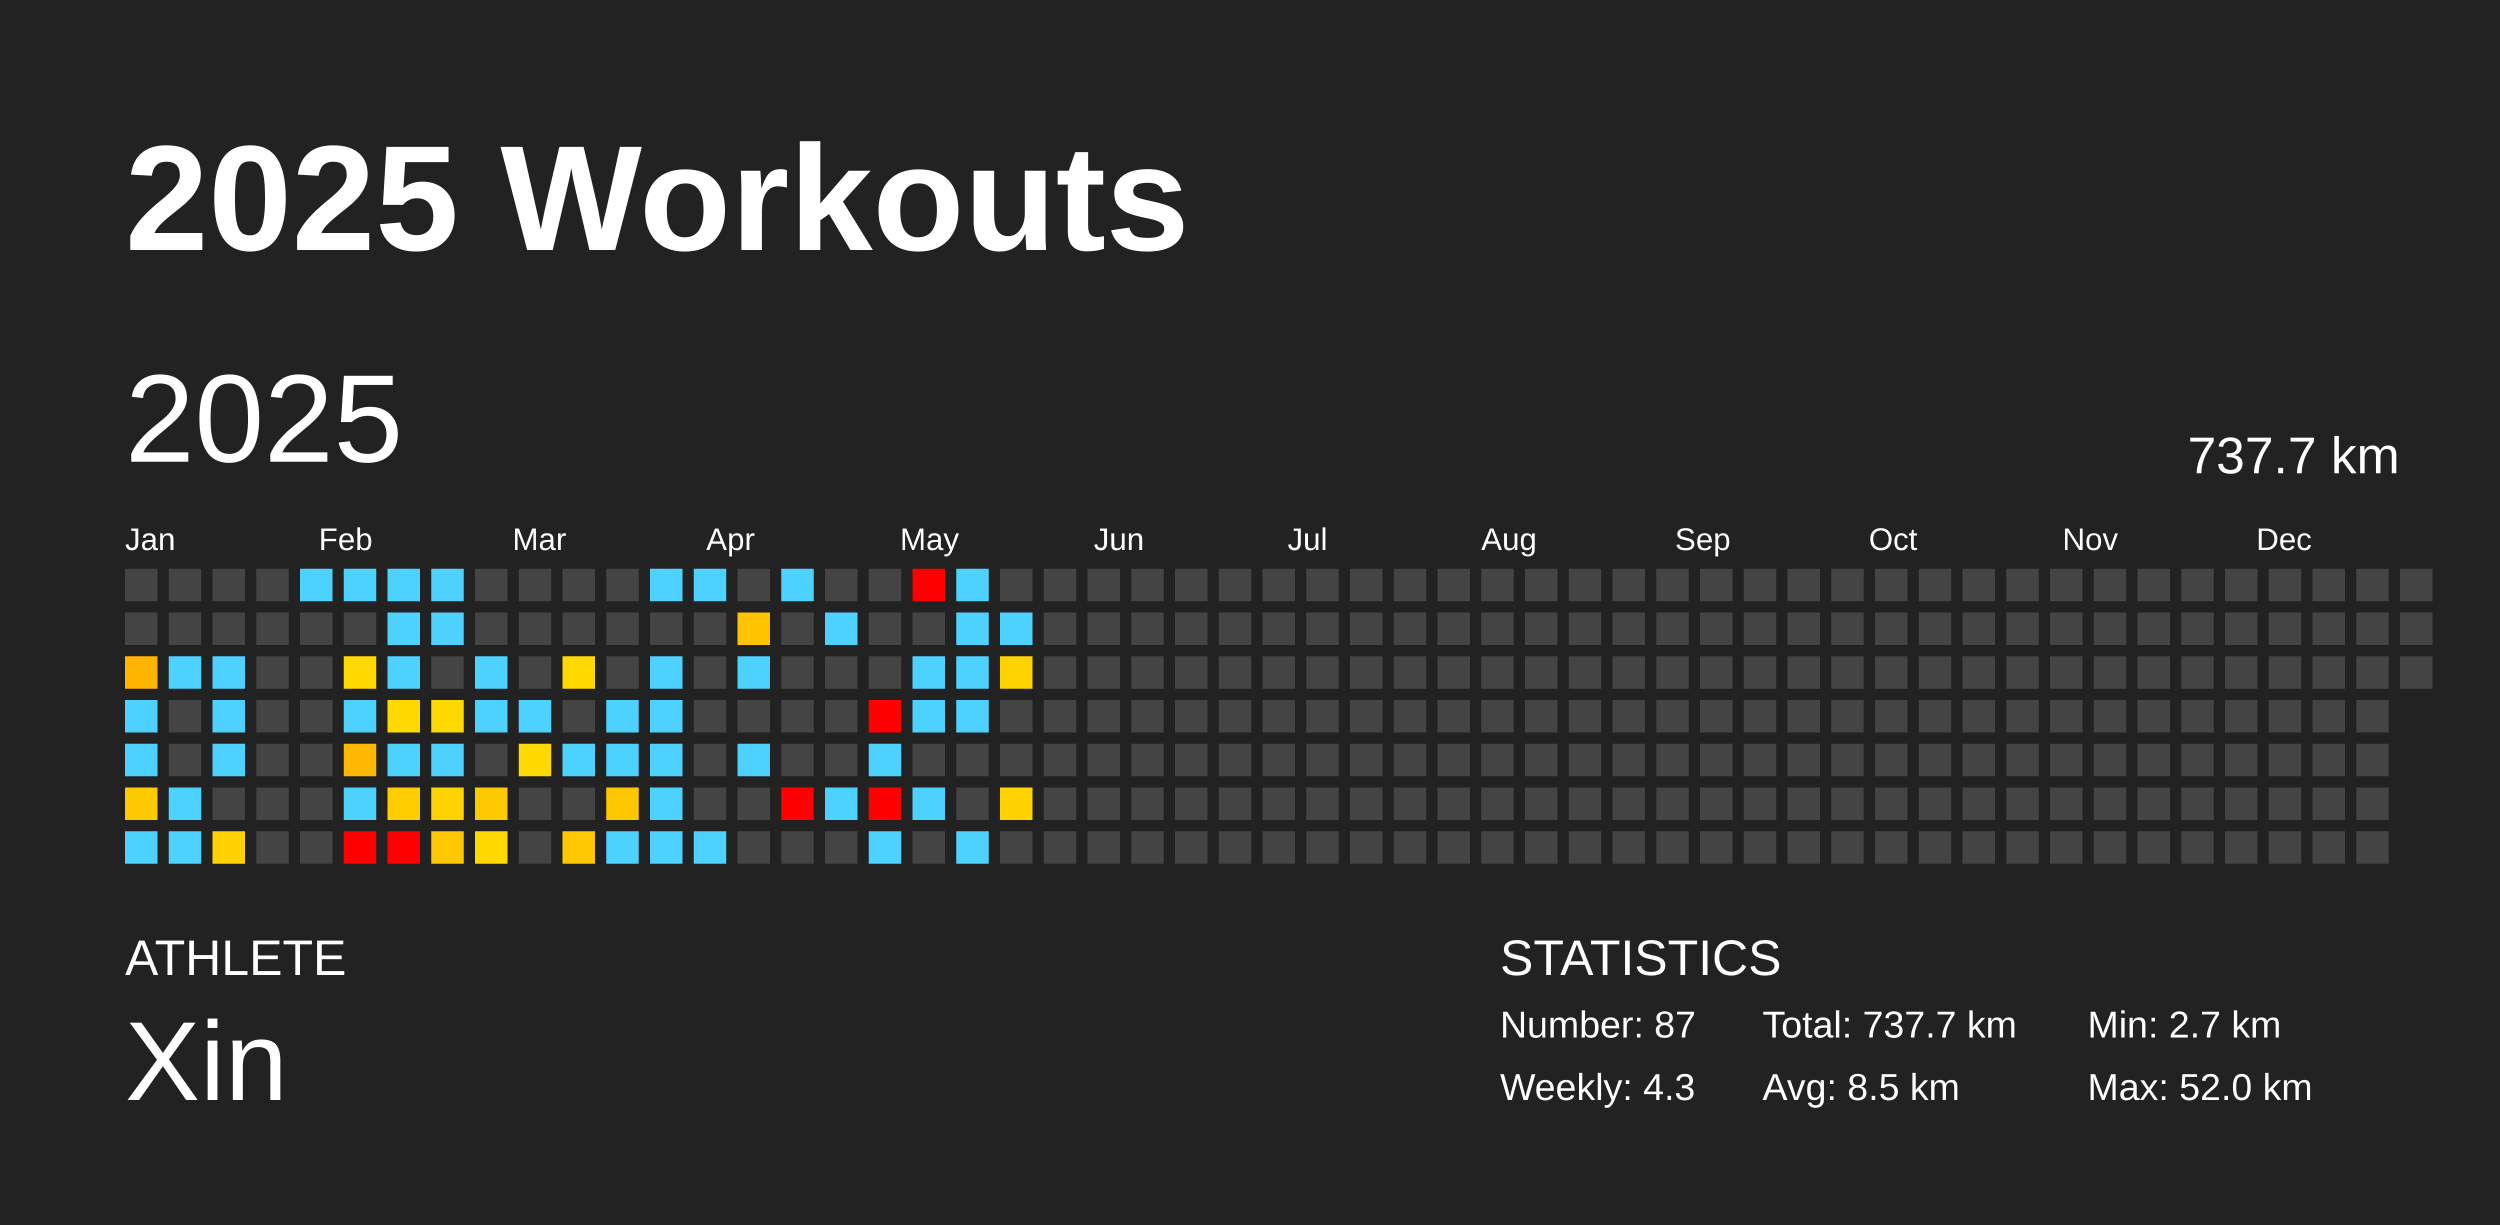
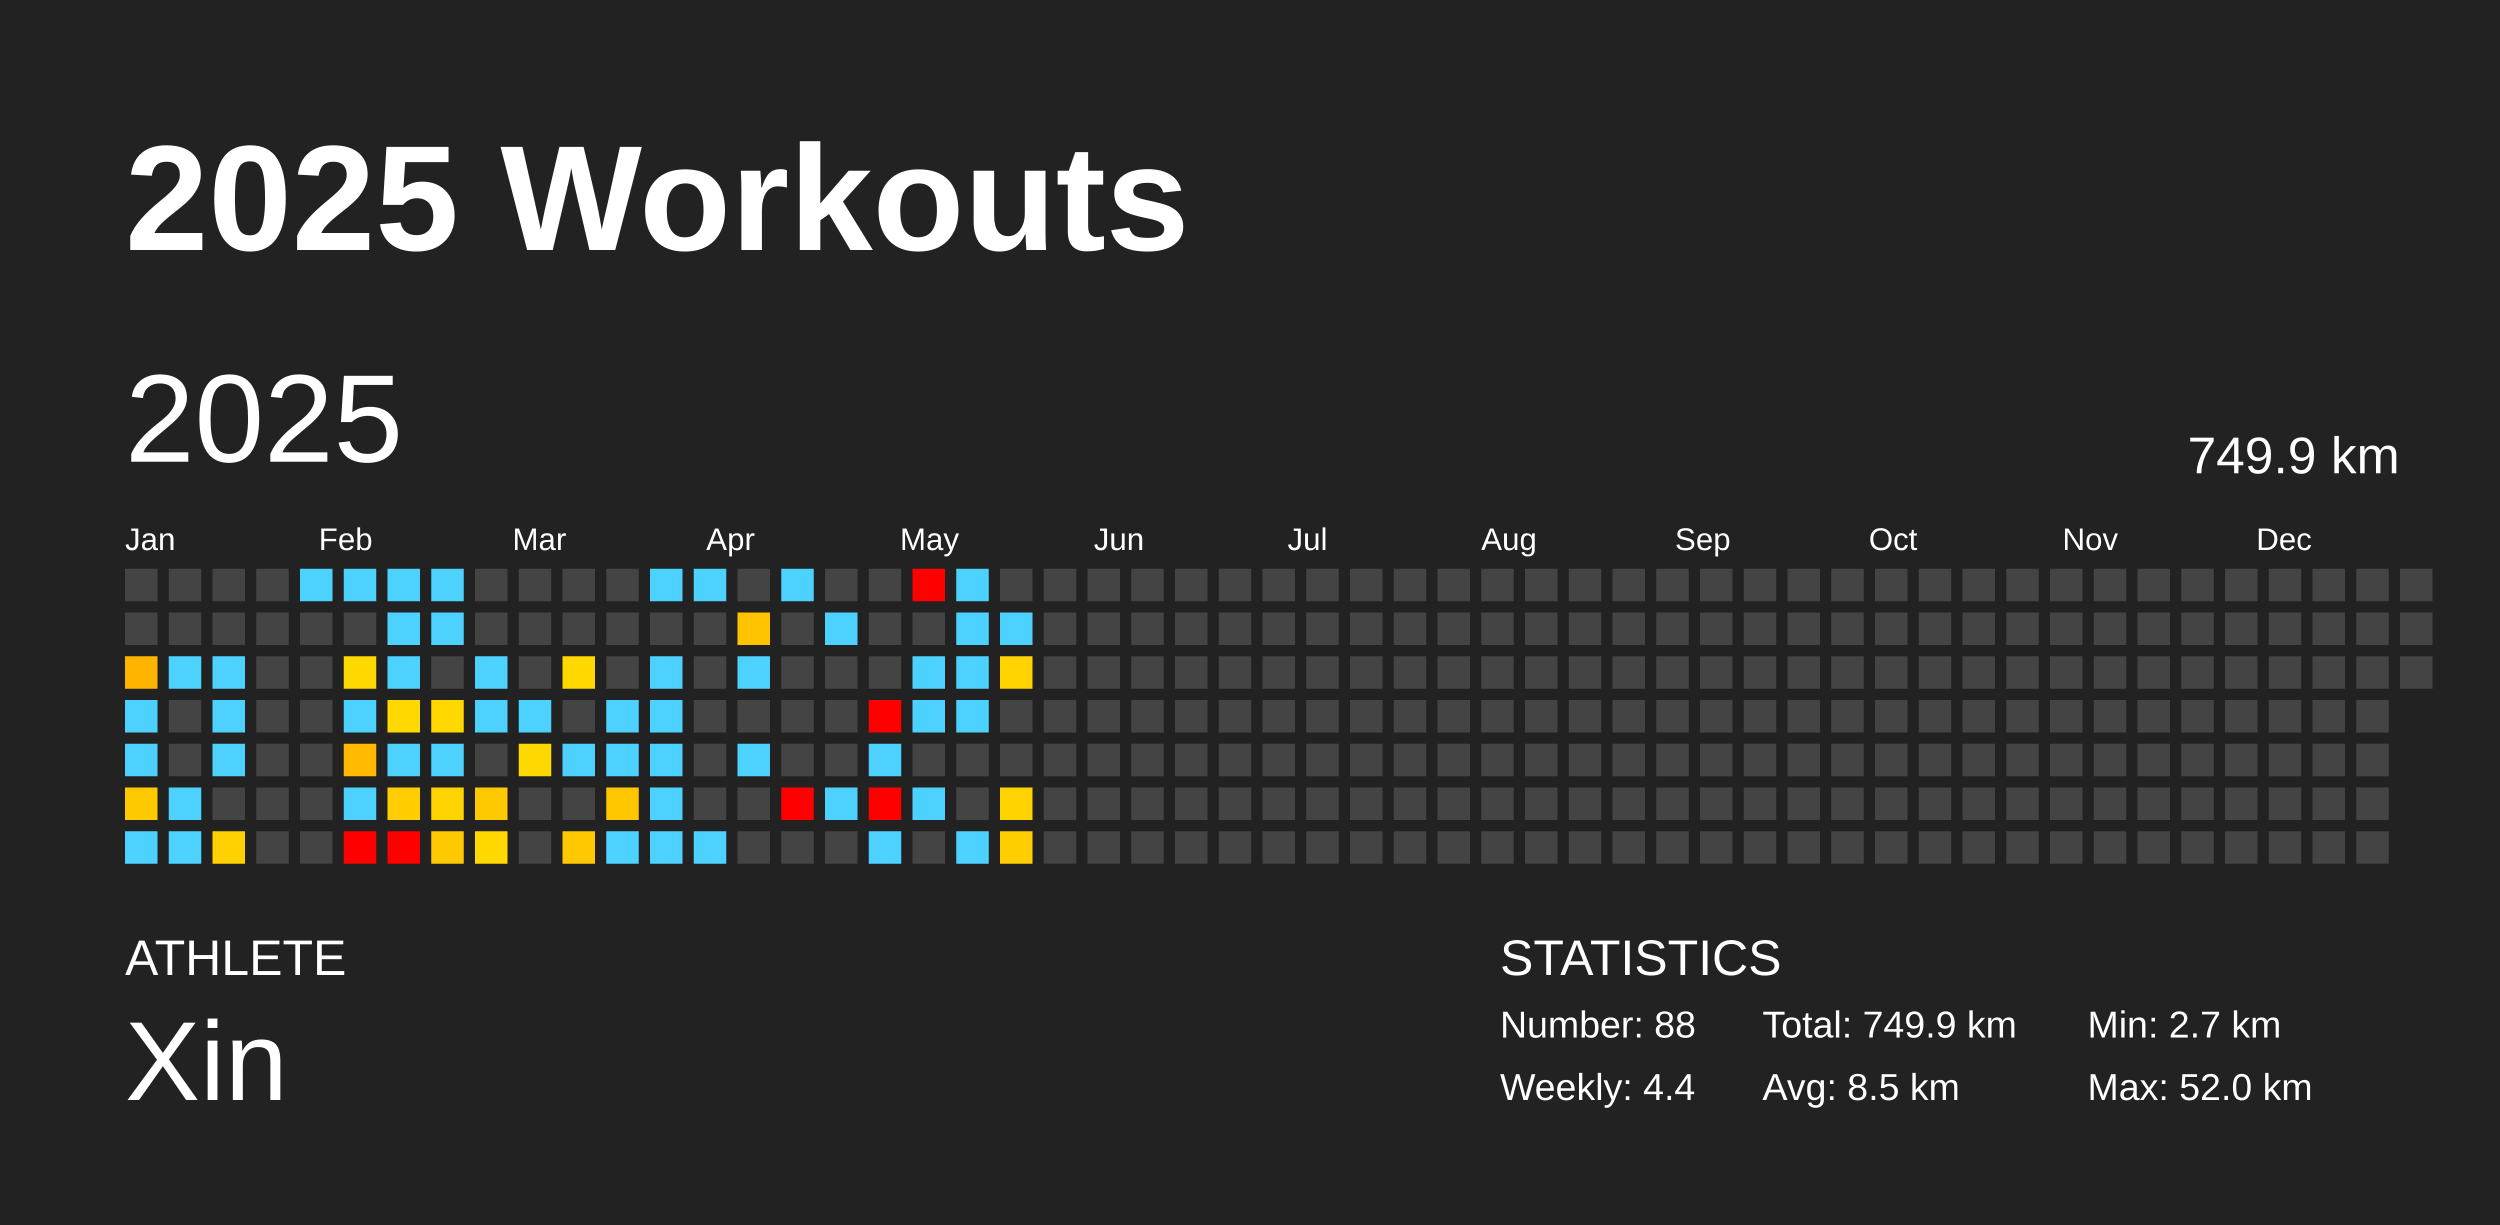
<svg xmlns="http://www.w3.org/2000/svg" baseProfile="full" height="98mm" version="1.1" viewBox="0,0,200,98" width="200mm">
  <defs />
  <rect fill="#222222" height="98" width="200" x="0" y="0" />
  <text fill="#FFFFFF" style="font-size:12px; font-family:Arial; font-weight:bold;" x="10" y="20">2025 Workouts</text>
  <text fill="#FFFFFF" style="font-size:4px; font-family:Arial" x="10" y="78">ATHLETE</text>
  <text fill="#FFFFFF" style="font-size:9px; font-family:Arial" x="10" y="88">Xin</text>
  <text fill="#FFFFFF" style="font-size:4px; font-family:Arial" x="120" y="78">STATISTICS</text>
-   <text fill="#FFFFFF" style="font-size:3px; font-family:Arial" x="120" y="83">Number: 87</text>
-   <text fill="#FFFFFF" style="font-size:3px; font-family:Arial" x="120" y="88">Weekly: 4.3</text>
-   <text fill="#FFFFFF" style="font-size:3px; font-family:Arial" x="141" y="83">Total: 737.7 km</text>
+   <text fill="#FFFFFF" style="font-size:3px; font-family:Arial" x="120" y="83">Number: 88</text>
+   <text fill="#FFFFFF" style="font-size:3px; font-family:Arial" x="120" y="88">Weekly: 4.4</text>
+   <text fill="#FFFFFF" style="font-size:3px; font-family:Arial" x="141" y="83">Total: 749.9 km</text>
  <text fill="#FFFFFF" style="font-size:3px; font-family:Arial" x="141" y="88">Avg: 8.5 km</text>
  <text fill="#FFFFFF" style="font-size:3px; font-family:Arial" x="167" y="83">Min: 2.7 km</text>
  <text fill="#FFFFFF" style="font-size:3px; font-family:Arial" x="167" y="88">Max: 52.0 km</text>
  <text dominant-baseline="hanging" fill="#FFFFFF" style="font-size:10.0px; font-family:Arial;" x="10" y="30">2025</text>
-   <text dominant-baseline="hanging" fill="#FFFFFF" style="font-size:4.125px; font-family:Arial;" x="175" y="35">737.7 km</text>
+   <text dominant-baseline="hanging" fill="#FFFFFF" style="font-size:4.125px; font-family:Arial;" x="175" y="35">749.9 km</text>
  <text fill="#FFFFFF" style="font-size:2.5px; font-family:Arial" x="10.0" y="44">Jan</text>
  <text fill="#FFFFFF" style="font-size:2.5px; font-family:Arial" x="25.5" y="44">Feb</text>
  <text fill="#FFFFFF" style="font-size:2.5px; font-family:Arial" x="41.0" y="44">Mar</text>
  <text fill="#FFFFFF" style="font-size:2.5px; font-family:Arial" x="56.5" y="44">Apr</text>
  <text fill="#FFFFFF" style="font-size:2.5px; font-family:Arial" x="72.0" y="44">May</text>
  <text fill="#FFFFFF" style="font-size:2.5px; font-family:Arial" x="87.5" y="44">Jun</text>
  <text fill="#FFFFFF" style="font-size:2.5px; font-family:Arial" x="103.0" y="44">Jul</text>
  <text fill="#FFFFFF" style="font-size:2.5px; font-family:Arial" x="118.5" y="44">Aug</text>
  <text fill="#FFFFFF" style="font-size:2.5px; font-family:Arial" x="134.0" y="44">Sep</text>
  <text fill="#FFFFFF" style="font-size:2.5px; font-family:Arial" x="149.5" y="44">Oct</text>
  <text fill="#FFFFFF" style="font-size:2.5px; font-family:Arial" x="165.0" y="44">Nov</text>
  <text fill="#FFFFFF" style="font-size:2.5px; font-family:Arial" x="180.5" y="44">Dec</text>
  <rect fill="#444444" height="2.6" width="2.6" x="10.0" y="45.5" />
  <rect fill="#444444" height="2.6" width="2.6" x="10.0" y="49.0" />
  <rect fill="#ffb500" height="2.6" width="2.6" x="10.0" y="52.5" />
  <rect fill="#4dd2ff" height="2.6" width="2.6" x="10.0" y="56.0" />
  <rect fill="#4dd2ff" height="2.6" width="2.6" x="10.0" y="59.5" />
  <rect fill="#ffc900" height="2.6" width="2.6" x="10.0" y="63.0" />
  <rect fill="#4dd2ff" height="2.6" width="2.6" x="10.0" y="66.5" />
  <rect fill="#444444" height="2.6" width="2.6" x="13.5" y="45.5" />
  <rect fill="#444444" height="2.6" width="2.6" x="13.5" y="49.0" />
  <rect fill="#4dd2ff" height="2.6" width="2.6" x="13.5" y="52.5" />
  <rect fill="#444444" height="2.6" width="2.6" x="13.5" y="56.0" />
  <rect fill="#444444" height="2.6" width="2.6" x="13.5" y="59.5" />
  <rect fill="#4dd2ff" height="2.6" width="2.6" x="13.5" y="63.0" />
  <rect fill="#4dd2ff" height="2.6" width="2.6" x="13.5" y="66.5" />
  <rect fill="#444444" height="2.6" width="2.6" x="17.0" y="45.5" />
  <rect fill="#444444" height="2.6" width="2.6" x="17.0" y="49.0" />
  <rect fill="#4dd2ff" height="2.6" width="2.6" x="17.0" y="52.5" />
  <rect fill="#4dd2ff" height="2.6" width="2.6" x="17.0" y="56.0" />
  <rect fill="#4dd2ff" height="2.6" width="2.6" x="17.0" y="59.5" />
  <rect fill="#444444" height="2.6" width="2.6" x="17.0" y="63.0" />
  <rect fill="#ffd100" height="2.6" width="2.6" x="17.0" y="66.5" />
  <rect fill="#444444" height="2.6" width="2.6" x="20.5" y="45.5" />
  <rect fill="#444444" height="2.6" width="2.6" x="20.5" y="49.0" />
  <rect fill="#444444" height="2.6" width="2.6" x="20.5" y="52.5" />
  <rect fill="#444444" height="2.6" width="2.6" x="20.5" y="56.0" />
  <rect fill="#444444" height="2.6" width="2.6" x="20.5" y="59.5" />
  <rect fill="#444444" height="2.6" width="2.6" x="20.5" y="63.0" />
  <rect fill="#444444" height="2.6" width="2.6" x="20.5" y="66.5" />
  <rect fill="#4dd2ff" height="2.6" width="2.6" x="24.0" y="45.5" />
  <rect fill="#444444" height="2.6" width="2.6" x="24.0" y="49.0" />
  <rect fill="#444444" height="2.6" width="2.6" x="24.0" y="52.5" />
  <rect fill="#444444" height="2.6" width="2.6" x="24.0" y="56.0" />
  <rect fill="#444444" height="2.6" width="2.6" x="24.0" y="59.5" />
  <rect fill="#444444" height="2.6" width="2.6" x="24.0" y="63.0" />
  <rect fill="#444444" height="2.6" width="2.6" x="24.0" y="66.5" />
  <rect fill="#4dd2ff" height="2.6" width="2.6" x="27.5" y="45.5" />
  <rect fill="#444444" height="2.6" width="2.6" x="27.5" y="49.0" />
  <rect fill="#ffd800" height="2.6" width="2.6" x="27.5" y="52.5" />
  <rect fill="#4dd2ff" height="2.6" width="2.6" x="27.5" y="56.0" />
  <rect fill="#ffb900" height="2.6" width="2.6" x="27.5" y="59.5" />
  <rect fill="#4dd2ff" height="2.6" width="2.6" x="27.5" y="63.0" />
  <rect fill="red" height="2.6" width="2.6" x="27.5" y="66.5" />
  <rect fill="#4dd2ff" height="2.6" width="2.6" x="31.0" y="45.5" />
  <rect fill="#4dd2ff" height="2.6" width="2.6" x="31.0" y="49.0" />
  <rect fill="#4dd2ff" height="2.6" width="2.6" x="31.0" y="52.5" />
  <rect fill="#ffd800" height="2.6" width="2.6" x="31.0" y="56.0" />
  <rect fill="#4dd2ff" height="2.6" width="2.6" x="31.0" y="59.5" />
  <rect fill="#ffcd00" height="2.6" width="2.6" x="31.0" y="63.0" />
  <rect fill="red" height="2.6" width="2.6" x="31.0" y="66.5" />
  <rect fill="#4dd2ff" height="2.6" width="2.6" x="34.5" y="45.5" />
  <rect fill="#4dd2ff" height="2.6" width="2.6" x="34.5" y="49.0" />
  <rect fill="#444444" height="2.6" width="2.6" x="34.5" y="52.5" />
  <rect fill="#ffd800" height="2.6" width="2.6" x="34.5" y="56.0" />
  <rect fill="#4dd2ff" height="2.6" width="2.6" x="34.5" y="59.5" />
  <rect fill="#ffd300" height="2.6" width="2.6" x="34.5" y="63.0" />
  <rect fill="#ffc900" height="2.6" width="2.6" x="34.5" y="66.5" />
  <rect fill="#444444" height="2.6" width="2.6" x="38.0" y="45.5" />
  <rect fill="#444444" height="2.6" width="2.6" x="38.0" y="49.0" />
  <rect fill="#4dd2ff" height="2.6" width="2.6" x="38.0" y="52.5" />
  <rect fill="#4dd2ff" height="2.6" width="2.6" x="38.0" y="56.0" />
  <rect fill="#444444" height="2.6" width="2.6" x="38.0" y="59.5" />
  <rect fill="#ffc900" height="2.6" width="2.6" x="38.0" y="63.0" />
  <rect fill="#ffd800" height="2.6" width="2.6" x="38.0" y="66.5" />
  <rect fill="#444444" height="2.6" width="2.6" x="41.5" y="45.5" />
  <rect fill="#444444" height="2.6" width="2.6" x="41.5" y="49.0" />
  <rect fill="#444444" height="2.6" width="2.6" x="41.5" y="52.5" />
  <rect fill="#4dd2ff" height="2.6" width="2.6" x="41.5" y="56.0" />
  <rect fill="#ffd800" height="2.6" width="2.6" x="41.5" y="59.5" />
  <rect fill="#444444" height="2.6" width="2.6" x="41.5" y="63.0" />
  <rect fill="#444444" height="2.6" width="2.6" x="41.5" y="66.5" />
  <rect fill="#444444" height="2.6" width="2.6" x="45.0" y="45.5" />
  <rect fill="#444444" height="2.6" width="2.6" x="45.0" y="49.0" />
  <rect fill="#ffd800" height="2.6" width="2.6" x="45.0" y="52.5" />
  <rect fill="#444444" height="2.6" width="2.6" x="45.0" y="56.0" />
  <rect fill="#4dd2ff" height="2.6" width="2.6" x="45.0" y="59.5" />
  <rect fill="#444444" height="2.6" width="2.6" x="45.0" y="63.0" />
  <rect fill="#ffc800" height="2.6" width="2.6" x="45.0" y="66.5" />
  <rect fill="#444444" height="2.6" width="2.6" x="48.5" y="45.5" />
  <rect fill="#444444" height="2.6" width="2.6" x="48.5" y="49.0" />
  <rect fill="#444444" height="2.6" width="2.6" x="48.5" y="52.5" />
  <rect fill="#4dd2ff" height="2.6" width="2.6" x="48.5" y="56.0" />
  <rect fill="#4dd2ff" height="2.6" width="2.6" x="48.5" y="59.5" />
  <rect fill="#ffc700" height="2.6" width="2.6" x="48.5" y="63.0" />
  <rect fill="#4dd2ff" height="2.6" width="2.6" x="48.5" y="66.5" />
  <rect fill="#4dd2ff" height="2.6" width="2.6" x="52.0" y="45.5" />
  <rect fill="#444444" height="2.6" width="2.6" x="52.0" y="49.0" />
  <rect fill="#4dd2ff" height="2.6" width="2.6" x="52.0" y="52.5" />
  <rect fill="#4dd2ff" height="2.6" width="2.6" x="52.0" y="56.0" />
  <rect fill="#4dd2ff" height="2.6" width="2.6" x="52.0" y="59.5" />
  <rect fill="#4dd2ff" height="2.6" width="2.6" x="52.0" y="63.0" />
  <rect fill="#4dd2ff" height="2.6" width="2.6" x="52.0" y="66.5" />
  <rect fill="#4dd2ff" height="2.6" width="2.6" x="55.5" y="45.5" />
  <rect fill="#444444" height="2.6" width="2.6" x="55.5" y="49.0" />
  <rect fill="#444444" height="2.6" width="2.6" x="55.5" y="52.5" />
  <rect fill="#444444" height="2.6" width="2.6" x="55.5" y="56.0" />
  <rect fill="#444444" height="2.6" width="2.6" x="55.5" y="59.5" />
  <rect fill="#444444" height="2.6" width="2.6" x="55.5" y="63.0" />
  <rect fill="#4dd2ff" height="2.6" width="2.6" x="55.5" y="66.5" />
  <rect fill="#444444" height="2.6" width="2.6" x="59.0" y="45.5" />
  <rect fill="#ffc300" height="2.6" width="2.6" x="59.0" y="49.0" />
  <rect fill="#4dd2ff" height="2.6" width="2.6" x="59.0" y="52.5" />
  <rect fill="#444444" height="2.6" width="2.6" x="59.0" y="56.0" />
  <rect fill="#4dd2ff" height="2.6" width="2.6" x="59.0" y="59.5" />
  <rect fill="#444444" height="2.6" width="2.6" x="59.0" y="63.0" />
  <rect fill="#444444" height="2.6" width="2.6" x="59.0" y="66.5" />
  <rect fill="#4dd2ff" height="2.6" width="2.6" x="62.5" y="45.5" />
  <rect fill="#444444" height="2.6" width="2.6" x="62.5" y="49.0" />
  <rect fill="#444444" height="2.6" width="2.6" x="62.5" y="52.5" />
  <rect fill="#444444" height="2.6" width="2.6" x="62.5" y="56.0" />
  <rect fill="#444444" height="2.6" width="2.6" x="62.5" y="59.5" />
  <rect fill="red" height="2.6" width="2.6" x="62.5" y="63.0" />
  <rect fill="#444444" height="2.6" width="2.6" x="62.5" y="66.5" />
  <rect fill="#444444" height="2.6" width="2.6" x="66.0" y="45.5" />
  <rect fill="#4dd2ff" height="2.6" width="2.6" x="66.0" y="49.0" />
  <rect fill="#444444" height="2.6" width="2.6" x="66.0" y="52.5" />
  <rect fill="#444444" height="2.6" width="2.6" x="66.0" y="56.0" />
  <rect fill="#444444" height="2.6" width="2.6" x="66.0" y="59.5" />
  <rect fill="#4dd2ff" height="2.6" width="2.6" x="66.0" y="63.0" />
  <rect fill="#444444" height="2.6" width="2.6" x="66.0" y="66.5" />
  <rect fill="#444444" height="2.6" width="2.6" x="69.5" y="45.5" />
  <rect fill="#444444" height="2.6" width="2.6" x="69.5" y="49.0" />
  <rect fill="#444444" height="2.6" width="2.6" x="69.5" y="52.5" />
  <rect fill="red" height="2.6" width="2.6" x="69.5" y="56.0" />
  <rect fill="#4dd2ff" height="2.6" width="2.6" x="69.5" y="59.5" />
  <rect fill="red" height="2.6" width="2.6" x="69.5" y="63.0" />
  <rect fill="#4dd2ff" height="2.6" width="2.6" x="69.5" y="66.5" />
  <rect fill="red" height="2.6" width="2.6" x="73.0" y="45.5" />
  <rect fill="#444444" height="2.6" width="2.6" x="73.0" y="49.0" />
  <rect fill="#4dd2ff" height="2.6" width="2.6" x="73.0" y="52.5" />
  <rect fill="#4dd2ff" height="2.6" width="2.6" x="73.0" y="56.0" />
  <rect fill="#444444" height="2.6" width="2.6" x="73.0" y="59.5" />
  <rect fill="#4dd2ff" height="2.6" width="2.6" x="73.0" y="63.0" />
  <rect fill="#444444" height="2.6" width="2.6" x="73.0" y="66.5" />
  <rect fill="#4dd2ff" height="2.6" width="2.6" x="76.5" y="45.5" />
  <rect fill="#4dd2ff" height="2.6" width="2.6" x="76.5" y="49.0" />
  <rect fill="#4dd2ff" height="2.6" width="2.6" x="76.5" y="52.5" />
  <rect fill="#4dd2ff" height="2.6" width="2.6" x="76.5" y="56.0" />
  <rect fill="#444444" height="2.6" width="2.6" x="76.5" y="59.5" />
  <rect fill="#444444" height="2.6" width="2.6" x="76.5" y="63.0" />
  <rect fill="#4dd2ff" height="2.6" width="2.6" x="76.5" y="66.5" />
  <rect fill="#444444" height="2.6" width="2.6" x="80.0" y="45.5" />
  <rect fill="#4dd2ff" height="2.6" width="2.6" x="80.0" y="49.0" />
  <rect fill="#ffd300" height="2.6" width="2.6" x="80.0" y="52.5" />
  <rect fill="#444444" height="2.6" width="2.6" x="80.0" y="56.0" />
  <rect fill="#444444" height="2.6" width="2.6" x="80.0" y="59.5" />
  <rect fill="#ffd200" height="2.6" width="2.6" x="80.0" y="63.0" />
-   <rect fill="#444444" height="2.6" width="2.6" x="80.0" y="66.5" />
+   <rect fill="#ffce00" height="2.6" width="2.6" x="80.0" y="66.5" />
  <rect fill="#444444" height="2.6" width="2.6" x="83.5" y="45.5" />
  <rect fill="#444444" height="2.6" width="2.6" x="83.5" y="49.0" />
  <rect fill="#444444" height="2.6" width="2.6" x="83.5" y="52.5" />
  <rect fill="#444444" height="2.6" width="2.6" x="83.5" y="56.0" />
  <rect fill="#444444" height="2.6" width="2.6" x="83.5" y="59.5" />
  <rect fill="#444444" height="2.6" width="2.6" x="83.5" y="63.0" />
  <rect fill="#444444" height="2.6" width="2.6" x="83.5" y="66.5" />
  <rect fill="#444444" height="2.6" width="2.6" x="87.0" y="45.5" />
  <rect fill="#444444" height="2.6" width="2.6" x="87.0" y="49.0" />
  <rect fill="#444444" height="2.6" width="2.6" x="87.0" y="52.5" />
  <rect fill="#444444" height="2.6" width="2.6" x="87.0" y="56.0" />
  <rect fill="#444444" height="2.6" width="2.6" x="87.0" y="59.5" />
  <rect fill="#444444" height="2.6" width="2.6" x="87.0" y="63.0" />
  <rect fill="#444444" height="2.6" width="2.6" x="87.0" y="66.5" />
  <rect fill="#444444" height="2.6" width="2.6" x="90.5" y="45.5" />
  <rect fill="#444444" height="2.6" width="2.6" x="90.5" y="49.0" />
  <rect fill="#444444" height="2.6" width="2.6" x="90.5" y="52.5" />
  <rect fill="#444444" height="2.6" width="2.6" x="90.5" y="56.0" />
  <rect fill="#444444" height="2.6" width="2.6" x="90.5" y="59.5" />
  <rect fill="#444444" height="2.6" width="2.6" x="90.5" y="63.0" />
  <rect fill="#444444" height="2.6" width="2.6" x="90.5" y="66.5" />
  <rect fill="#444444" height="2.6" width="2.6" x="94.0" y="45.5" />
  <rect fill="#444444" height="2.6" width="2.6" x="94.0" y="49.0" />
  <rect fill="#444444" height="2.6" width="2.6" x="94.0" y="52.5" />
  <rect fill="#444444" height="2.6" width="2.6" x="94.0" y="56.0" />
  <rect fill="#444444" height="2.6" width="2.6" x="94.0" y="59.5" />
  <rect fill="#444444" height="2.6" width="2.6" x="94.0" y="63.0" />
  <rect fill="#444444" height="2.6" width="2.6" x="94.0" y="66.5" />
  <rect fill="#444444" height="2.6" width="2.6" x="97.5" y="45.5" />
  <rect fill="#444444" height="2.6" width="2.6" x="97.5" y="49.0" />
  <rect fill="#444444" height="2.6" width="2.6" x="97.5" y="52.5" />
  <rect fill="#444444" height="2.6" width="2.6" x="97.5" y="56.0" />
  <rect fill="#444444" height="2.6" width="2.6" x="97.5" y="59.5" />
  <rect fill="#444444" height="2.6" width="2.6" x="97.5" y="63.0" />
  <rect fill="#444444" height="2.6" width="2.6" x="97.5" y="66.5" />
  <rect fill="#444444" height="2.6" width="2.6" x="101.0" y="45.5" />
  <rect fill="#444444" height="2.6" width="2.6" x="101.0" y="49.0" />
  <rect fill="#444444" height="2.6" width="2.6" x="101.0" y="52.5" />
  <rect fill="#444444" height="2.6" width="2.6" x="101.0" y="56.0" />
  <rect fill="#444444" height="2.6" width="2.6" x="101.0" y="59.5" />
  <rect fill="#444444" height="2.6" width="2.6" x="101.0" y="63.0" />
  <rect fill="#444444" height="2.6" width="2.6" x="101.0" y="66.5" />
  <rect fill="#444444" height="2.6" width="2.6" x="104.5" y="45.5" />
  <rect fill="#444444" height="2.6" width="2.6" x="104.5" y="49.0" />
  <rect fill="#444444" height="2.6" width="2.6" x="104.5" y="52.5" />
  <rect fill="#444444" height="2.6" width="2.6" x="104.5" y="56.0" />
  <rect fill="#444444" height="2.6" width="2.6" x="104.5" y="59.5" />
  <rect fill="#444444" height="2.6" width="2.6" x="104.5" y="63.0" />
  <rect fill="#444444" height="2.6" width="2.6" x="104.5" y="66.5" />
  <rect fill="#444444" height="2.6" width="2.6" x="108.0" y="45.5" />
  <rect fill="#444444" height="2.6" width="2.6" x="108.0" y="49.0" />
  <rect fill="#444444" height="2.6" width="2.6" x="108.0" y="52.5" />
  <rect fill="#444444" height="2.6" width="2.6" x="108.0" y="56.0" />
  <rect fill="#444444" height="2.6" width="2.6" x="108.0" y="59.5" />
  <rect fill="#444444" height="2.6" width="2.6" x="108.0" y="63.0" />
  <rect fill="#444444" height="2.6" width="2.6" x="108.0" y="66.5" />
  <rect fill="#444444" height="2.6" width="2.6" x="111.5" y="45.5" />
  <rect fill="#444444" height="2.6" width="2.6" x="111.5" y="49.0" />
  <rect fill="#444444" height="2.6" width="2.6" x="111.5" y="52.5" />
  <rect fill="#444444" height="2.6" width="2.6" x="111.5" y="56.0" />
  <rect fill="#444444" height="2.6" width="2.6" x="111.5" y="59.5" />
  <rect fill="#444444" height="2.6" width="2.6" x="111.5" y="63.0" />
  <rect fill="#444444" height="2.6" width="2.6" x="111.5" y="66.5" />
  <rect fill="#444444" height="2.6" width="2.6" x="115.0" y="45.5" />
  <rect fill="#444444" height="2.6" width="2.6" x="115.0" y="49.0" />
  <rect fill="#444444" height="2.6" width="2.6" x="115.0" y="52.5" />
  <rect fill="#444444" height="2.6" width="2.6" x="115.0" y="56.0" />
  <rect fill="#444444" height="2.6" width="2.6" x="115.0" y="59.5" />
  <rect fill="#444444" height="2.6" width="2.6" x="115.0" y="63.0" />
  <rect fill="#444444" height="2.6" width="2.6" x="115.0" y="66.5" />
  <rect fill="#444444" height="2.6" width="2.6" x="118.5" y="45.5" />
  <rect fill="#444444" height="2.6" width="2.6" x="118.5" y="49.0" />
  <rect fill="#444444" height="2.6" width="2.6" x="118.5" y="52.5" />
  <rect fill="#444444" height="2.6" width="2.6" x="118.5" y="56.0" />
  <rect fill="#444444" height="2.6" width="2.6" x="118.5" y="59.5" />
  <rect fill="#444444" height="2.6" width="2.6" x="118.5" y="63.0" />
  <rect fill="#444444" height="2.6" width="2.6" x="118.5" y="66.5" />
  <rect fill="#444444" height="2.6" width="2.6" x="122.0" y="45.5" />
  <rect fill="#444444" height="2.6" width="2.6" x="122.0" y="49.0" />
  <rect fill="#444444" height="2.6" width="2.6" x="122.0" y="52.5" />
  <rect fill="#444444" height="2.6" width="2.6" x="122.0" y="56.0" />
  <rect fill="#444444" height="2.6" width="2.6" x="122.0" y="59.5" />
  <rect fill="#444444" height="2.6" width="2.6" x="122.0" y="63.0" />
  <rect fill="#444444" height="2.6" width="2.6" x="122.0" y="66.5" />
  <rect fill="#444444" height="2.6" width="2.6" x="125.5" y="45.5" />
  <rect fill="#444444" height="2.6" width="2.6" x="125.5" y="49.0" />
  <rect fill="#444444" height="2.6" width="2.6" x="125.5" y="52.5" />
  <rect fill="#444444" height="2.6" width="2.6" x="125.5" y="56.0" />
  <rect fill="#444444" height="2.6" width="2.6" x="125.5" y="59.5" />
  <rect fill="#444444" height="2.6" width="2.6" x="125.5" y="63.0" />
  <rect fill="#444444" height="2.6" width="2.6" x="125.5" y="66.5" />
  <rect fill="#444444" height="2.6" width="2.6" x="129.0" y="45.5" />
  <rect fill="#444444" height="2.6" width="2.6" x="129.0" y="49.0" />
  <rect fill="#444444" height="2.6" width="2.6" x="129.0" y="52.5" />
  <rect fill="#444444" height="2.6" width="2.6" x="129.0" y="56.0" />
  <rect fill="#444444" height="2.6" width="2.6" x="129.0" y="59.5" />
  <rect fill="#444444" height="2.6" width="2.6" x="129.0" y="63.0" />
  <rect fill="#444444" height="2.6" width="2.6" x="129.0" y="66.5" />
  <rect fill="#444444" height="2.6" width="2.6" x="132.5" y="45.5" />
  <rect fill="#444444" height="2.6" width="2.6" x="132.5" y="49.0" />
  <rect fill="#444444" height="2.6" width="2.6" x="132.5" y="52.5" />
  <rect fill="#444444" height="2.6" width="2.6" x="132.5" y="56.0" />
  <rect fill="#444444" height="2.6" width="2.6" x="132.5" y="59.5" />
  <rect fill="#444444" height="2.6" width="2.6" x="132.5" y="63.0" />
  <rect fill="#444444" height="2.6" width="2.6" x="132.5" y="66.5" />
  <rect fill="#444444" height="2.6" width="2.6" x="136.0" y="45.5" />
  <rect fill="#444444" height="2.6" width="2.6" x="136.0" y="49.0" />
  <rect fill="#444444" height="2.6" width="2.6" x="136.0" y="52.5" />
  <rect fill="#444444" height="2.6" width="2.6" x="136.0" y="56.0" />
  <rect fill="#444444" height="2.6" width="2.6" x="136.0" y="59.5" />
  <rect fill="#444444" height="2.6" width="2.6" x="136.0" y="63.0" />
  <rect fill="#444444" height="2.6" width="2.6" x="136.0" y="66.5" />
  <rect fill="#444444" height="2.6" width="2.6" x="139.5" y="45.5" />
  <rect fill="#444444" height="2.6" width="2.6" x="139.5" y="49.0" />
  <rect fill="#444444" height="2.6" width="2.6" x="139.5" y="52.5" />
  <rect fill="#444444" height="2.6" width="2.6" x="139.5" y="56.0" />
  <rect fill="#444444" height="2.6" width="2.6" x="139.5" y="59.5" />
  <rect fill="#444444" height="2.6" width="2.6" x="139.5" y="63.0" />
  <rect fill="#444444" height="2.6" width="2.6" x="139.5" y="66.5" />
  <rect fill="#444444" height="2.6" width="2.6" x="143.0" y="45.5" />
  <rect fill="#444444" height="2.6" width="2.6" x="143.0" y="49.0" />
  <rect fill="#444444" height="2.6" width="2.6" x="143.0" y="52.5" />
  <rect fill="#444444" height="2.6" width="2.6" x="143.0" y="56.0" />
  <rect fill="#444444" height="2.6" width="2.6" x="143.0" y="59.5" />
  <rect fill="#444444" height="2.6" width="2.6" x="143.0" y="63.0" />
  <rect fill="#444444" height="2.6" width="2.6" x="143.0" y="66.5" />
  <rect fill="#444444" height="2.6" width="2.6" x="146.5" y="45.5" />
  <rect fill="#444444" height="2.6" width="2.6" x="146.5" y="49.0" />
  <rect fill="#444444" height="2.6" width="2.6" x="146.5" y="52.5" />
  <rect fill="#444444" height="2.6" width="2.6" x="146.5" y="56.0" />
  <rect fill="#444444" height="2.6" width="2.6" x="146.5" y="59.5" />
  <rect fill="#444444" height="2.6" width="2.6" x="146.5" y="63.0" />
  <rect fill="#444444" height="2.6" width="2.6" x="146.5" y="66.5" />
  <rect fill="#444444" height="2.6" width="2.6" x="150.0" y="45.5" />
  <rect fill="#444444" height="2.6" width="2.6" x="150.0" y="49.0" />
  <rect fill="#444444" height="2.6" width="2.6" x="150.0" y="52.5" />
  <rect fill="#444444" height="2.6" width="2.6" x="150.0" y="56.0" />
  <rect fill="#444444" height="2.6" width="2.6" x="150.0" y="59.5" />
  <rect fill="#444444" height="2.6" width="2.6" x="150.0" y="63.0" />
  <rect fill="#444444" height="2.6" width="2.6" x="150.0" y="66.5" />
  <rect fill="#444444" height="2.6" width="2.6" x="153.5" y="45.5" />
  <rect fill="#444444" height="2.6" width="2.6" x="153.5" y="49.0" />
  <rect fill="#444444" height="2.6" width="2.6" x="153.5" y="52.5" />
  <rect fill="#444444" height="2.6" width="2.6" x="153.5" y="56.0" />
  <rect fill="#444444" height="2.6" width="2.6" x="153.5" y="59.5" />
  <rect fill="#444444" height="2.6" width="2.6" x="153.5" y="63.0" />
  <rect fill="#444444" height="2.6" width="2.6" x="153.5" y="66.5" />
  <rect fill="#444444" height="2.6" width="2.6" x="157.0" y="45.5" />
  <rect fill="#444444" height="2.6" width="2.6" x="157.0" y="49.0" />
  <rect fill="#444444" height="2.6" width="2.6" x="157.0" y="52.5" />
  <rect fill="#444444" height="2.6" width="2.6" x="157.0" y="56.0" />
  <rect fill="#444444" height="2.6" width="2.6" x="157.0" y="59.5" />
  <rect fill="#444444" height="2.6" width="2.6" x="157.0" y="63.0" />
  <rect fill="#444444" height="2.6" width="2.6" x="157.0" y="66.5" />
  <rect fill="#444444" height="2.6" width="2.6" x="160.5" y="45.5" />
  <rect fill="#444444" height="2.6" width="2.6" x="160.5" y="49.0" />
  <rect fill="#444444" height="2.6" width="2.6" x="160.5" y="52.5" />
  <rect fill="#444444" height="2.6" width="2.6" x="160.5" y="56.0" />
  <rect fill="#444444" height="2.6" width="2.6" x="160.5" y="59.5" />
  <rect fill="#444444" height="2.6" width="2.6" x="160.5" y="63.0" />
  <rect fill="#444444" height="2.6" width="2.6" x="160.5" y="66.5" />
  <rect fill="#444444" height="2.6" width="2.6" x="164.0" y="45.5" />
  <rect fill="#444444" height="2.6" width="2.6" x="164.0" y="49.0" />
  <rect fill="#444444" height="2.6" width="2.6" x="164.0" y="52.5" />
  <rect fill="#444444" height="2.6" width="2.6" x="164.0" y="56.0" />
  <rect fill="#444444" height="2.6" width="2.6" x="164.0" y="59.5" />
  <rect fill="#444444" height="2.6" width="2.6" x="164.0" y="63.0" />
  <rect fill="#444444" height="2.6" width="2.6" x="164.0" y="66.5" />
  <rect fill="#444444" height="2.6" width="2.6" x="167.5" y="45.5" />
  <rect fill="#444444" height="2.6" width="2.6" x="167.5" y="49.0" />
  <rect fill="#444444" height="2.6" width="2.6" x="167.5" y="52.5" />
  <rect fill="#444444" height="2.6" width="2.6" x="167.5" y="56.0" />
  <rect fill="#444444" height="2.6" width="2.6" x="167.5" y="59.5" />
  <rect fill="#444444" height="2.6" width="2.6" x="167.5" y="63.0" />
  <rect fill="#444444" height="2.6" width="2.6" x="167.5" y="66.5" />
  <rect fill="#444444" height="2.6" width="2.6" x="171.0" y="45.5" />
  <rect fill="#444444" height="2.6" width="2.6" x="171.0" y="49.0" />
  <rect fill="#444444" height="2.6" width="2.6" x="171.0" y="52.5" />
  <rect fill="#444444" height="2.6" width="2.6" x="171.0" y="56.0" />
  <rect fill="#444444" height="2.6" width="2.6" x="171.0" y="59.5" />
  <rect fill="#444444" height="2.6" width="2.6" x="171.0" y="63.0" />
  <rect fill="#444444" height="2.6" width="2.6" x="171.0" y="66.5" />
  <rect fill="#444444" height="2.6" width="2.6" x="174.5" y="45.5" />
  <rect fill="#444444" height="2.6" width="2.6" x="174.5" y="49.0" />
  <rect fill="#444444" height="2.6" width="2.6" x="174.5" y="52.5" />
  <rect fill="#444444" height="2.6" width="2.6" x="174.5" y="56.0" />
  <rect fill="#444444" height="2.6" width="2.6" x="174.5" y="59.5" />
  <rect fill="#444444" height="2.6" width="2.6" x="174.5" y="63.0" />
  <rect fill="#444444" height="2.6" width="2.6" x="174.5" y="66.5" />
  <rect fill="#444444" height="2.6" width="2.6" x="178.0" y="45.5" />
  <rect fill="#444444" height="2.6" width="2.6" x="178.0" y="49.0" />
  <rect fill="#444444" height="2.6" width="2.6" x="178.0" y="52.5" />
  <rect fill="#444444" height="2.6" width="2.6" x="178.0" y="56.0" />
  <rect fill="#444444" height="2.6" width="2.6" x="178.0" y="59.5" />
  <rect fill="#444444" height="2.6" width="2.6" x="178.0" y="63.0" />
  <rect fill="#444444" height="2.6" width="2.6" x="178.0" y="66.5" />
  <rect fill="#444444" height="2.6" width="2.6" x="181.5" y="45.5" />
  <rect fill="#444444" height="2.6" width="2.6" x="181.5" y="49.0" />
  <rect fill="#444444" height="2.6" width="2.6" x="181.5" y="52.5" />
  <rect fill="#444444" height="2.6" width="2.6" x="181.5" y="56.0" />
  <rect fill="#444444" height="2.6" width="2.6" x="181.5" y="59.5" />
  <rect fill="#444444" height="2.6" width="2.6" x="181.5" y="63.0" />
  <rect fill="#444444" height="2.6" width="2.6" x="181.5" y="66.5" />
  <rect fill="#444444" height="2.6" width="2.6" x="185.0" y="45.5" />
  <rect fill="#444444" height="2.6" width="2.6" x="185.0" y="49.0" />
  <rect fill="#444444" height="2.6" width="2.6" x="185.0" y="52.5" />
  <rect fill="#444444" height="2.6" width="2.6" x="185.0" y="56.0" />
  <rect fill="#444444" height="2.6" width="2.6" x="185.0" y="59.5" />
  <rect fill="#444444" height="2.6" width="2.6" x="185.0" y="63.0" />
  <rect fill="#444444" height="2.6" width="2.6" x="185.0" y="66.5" />
  <rect fill="#444444" height="2.6" width="2.6" x="188.5" y="45.5" />
  <rect fill="#444444" height="2.6" width="2.6" x="188.5" y="49.0" />
  <rect fill="#444444" height="2.6" width="2.6" x="188.5" y="52.5" />
  <rect fill="#444444" height="2.6" width="2.6" x="188.5" y="56.0" />
  <rect fill="#444444" height="2.6" width="2.6" x="188.5" y="59.5" />
  <rect fill="#444444" height="2.6" width="2.6" x="188.5" y="63.0" />
  <rect fill="#444444" height="2.6" width="2.6" x="188.5" y="66.5" />
  <rect fill="#444444" height="2.6" width="2.6" x="192.0" y="45.5" />
  <rect fill="#444444" height="2.6" width="2.6" x="192.0" y="49.0" />
  <rect fill="#444444" height="2.6" width="2.6" x="192.0" y="52.5" />
</svg>
